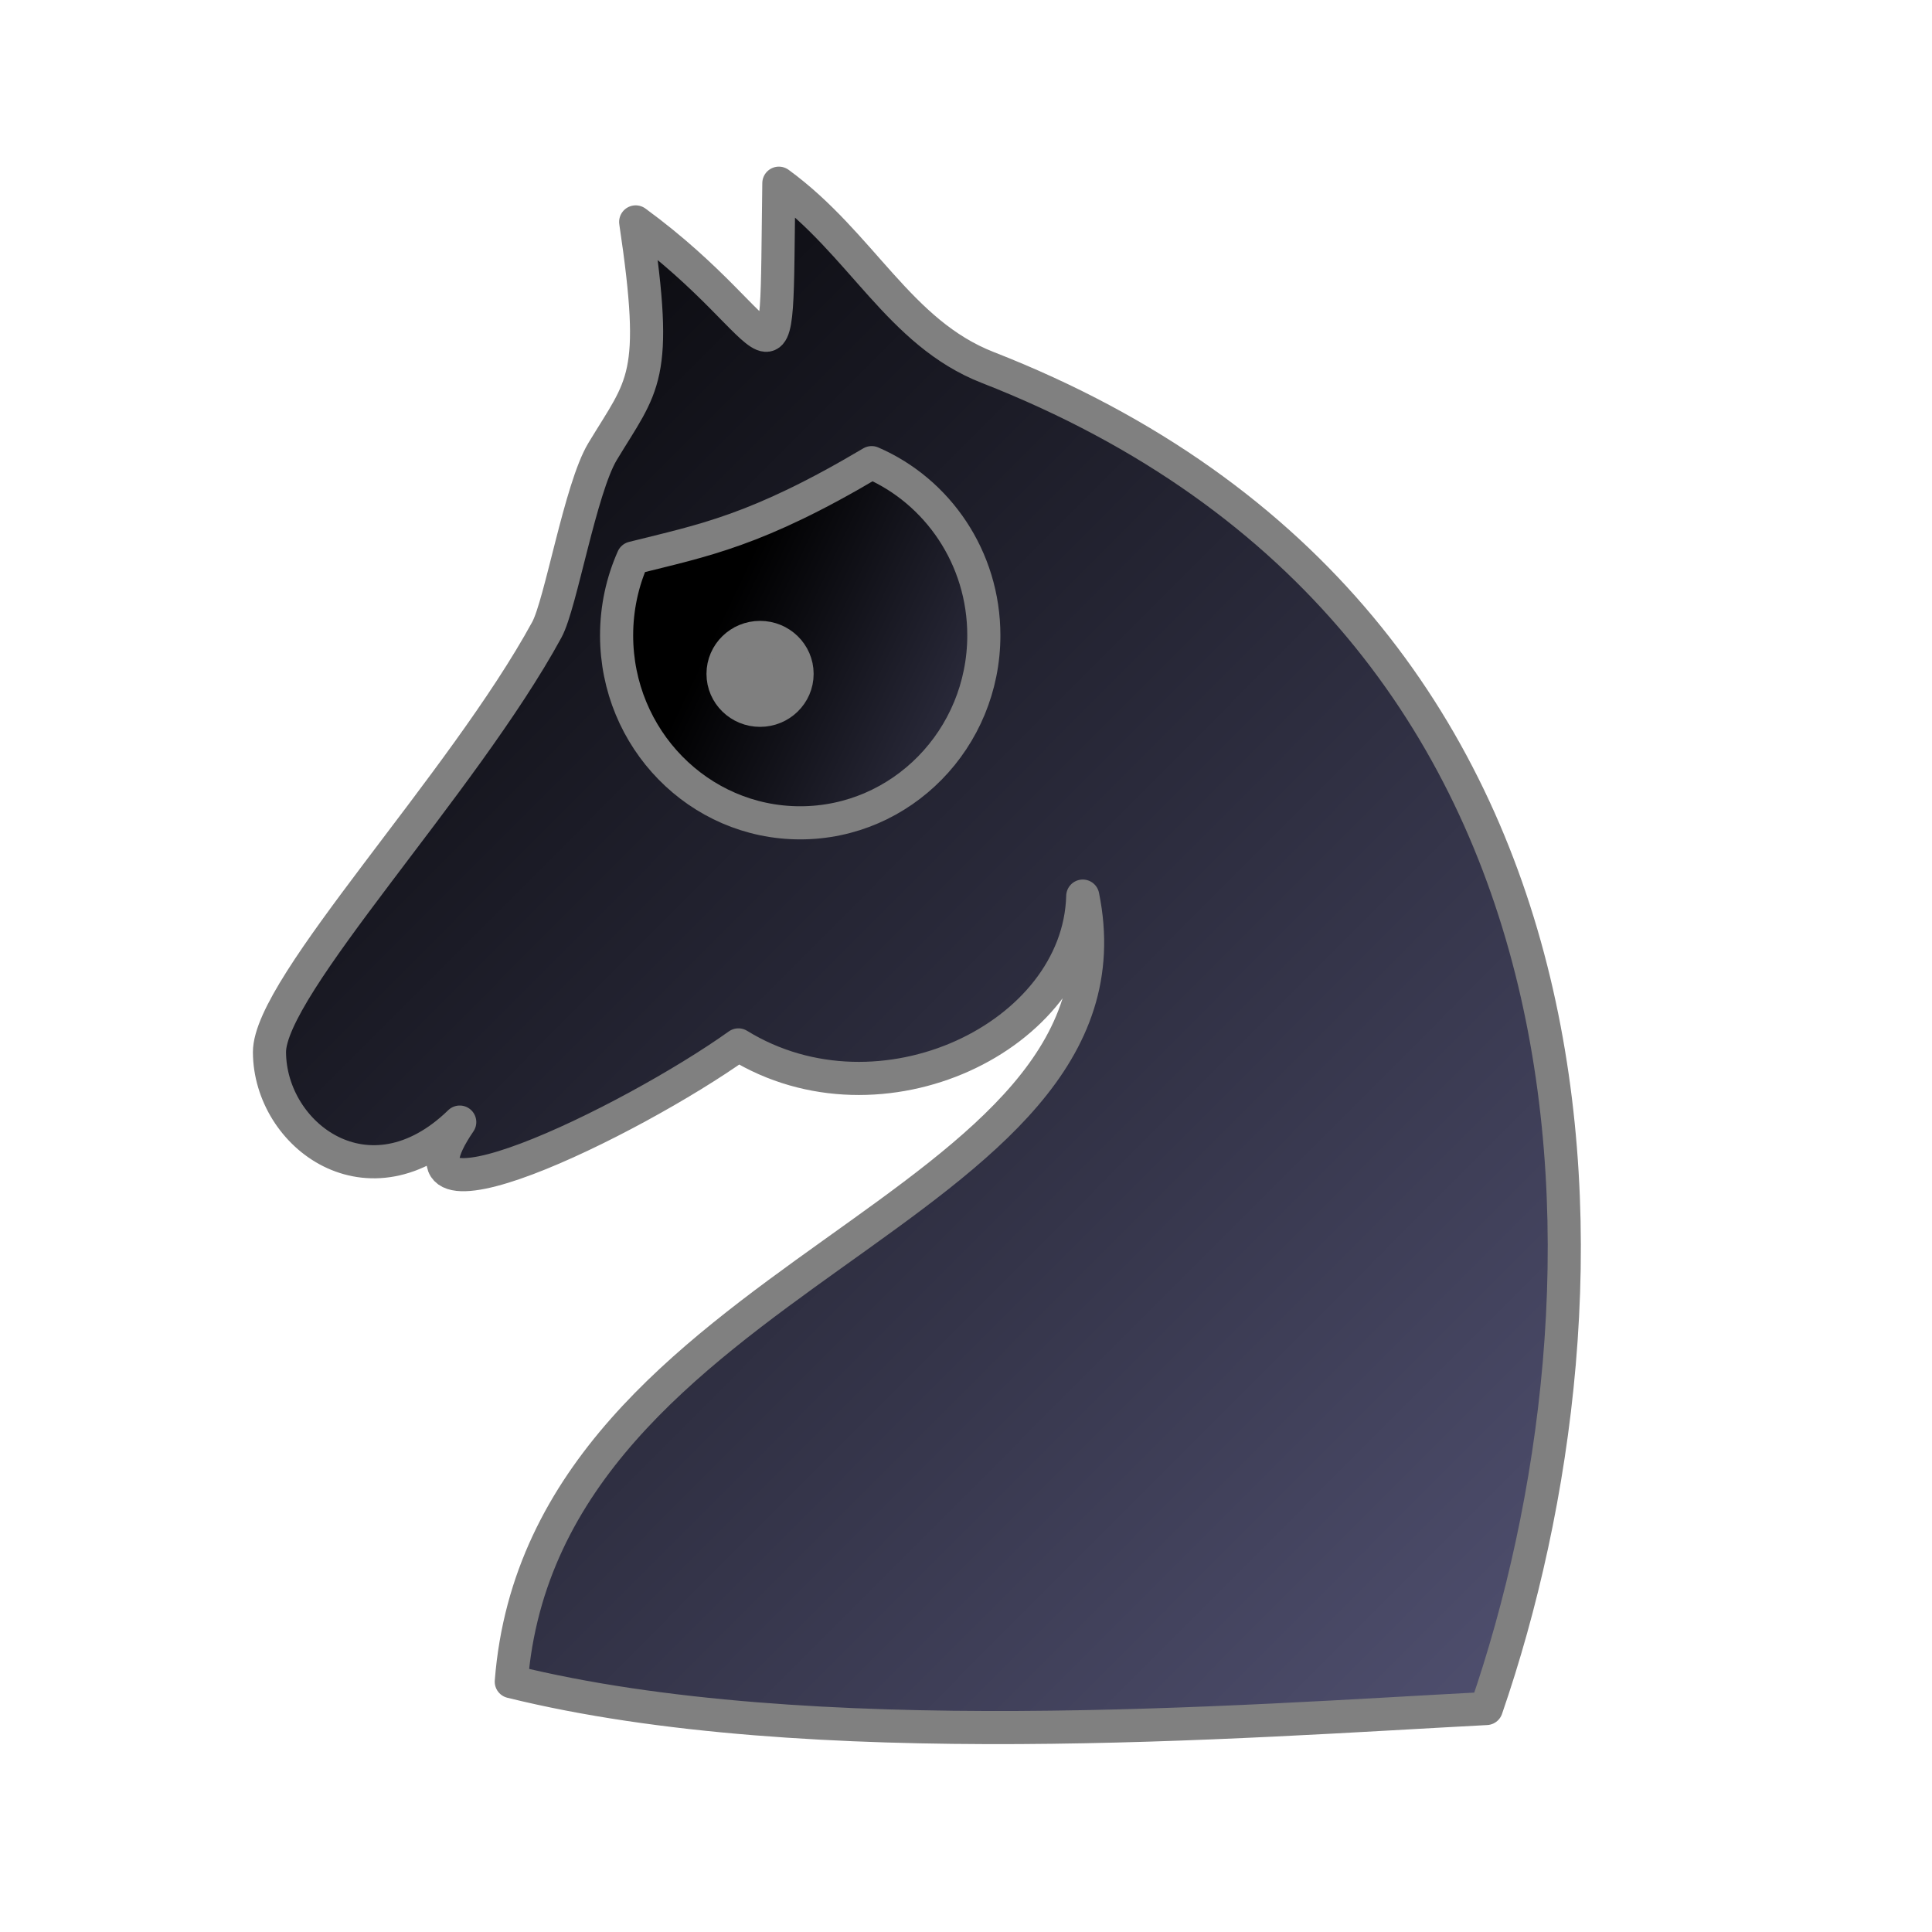
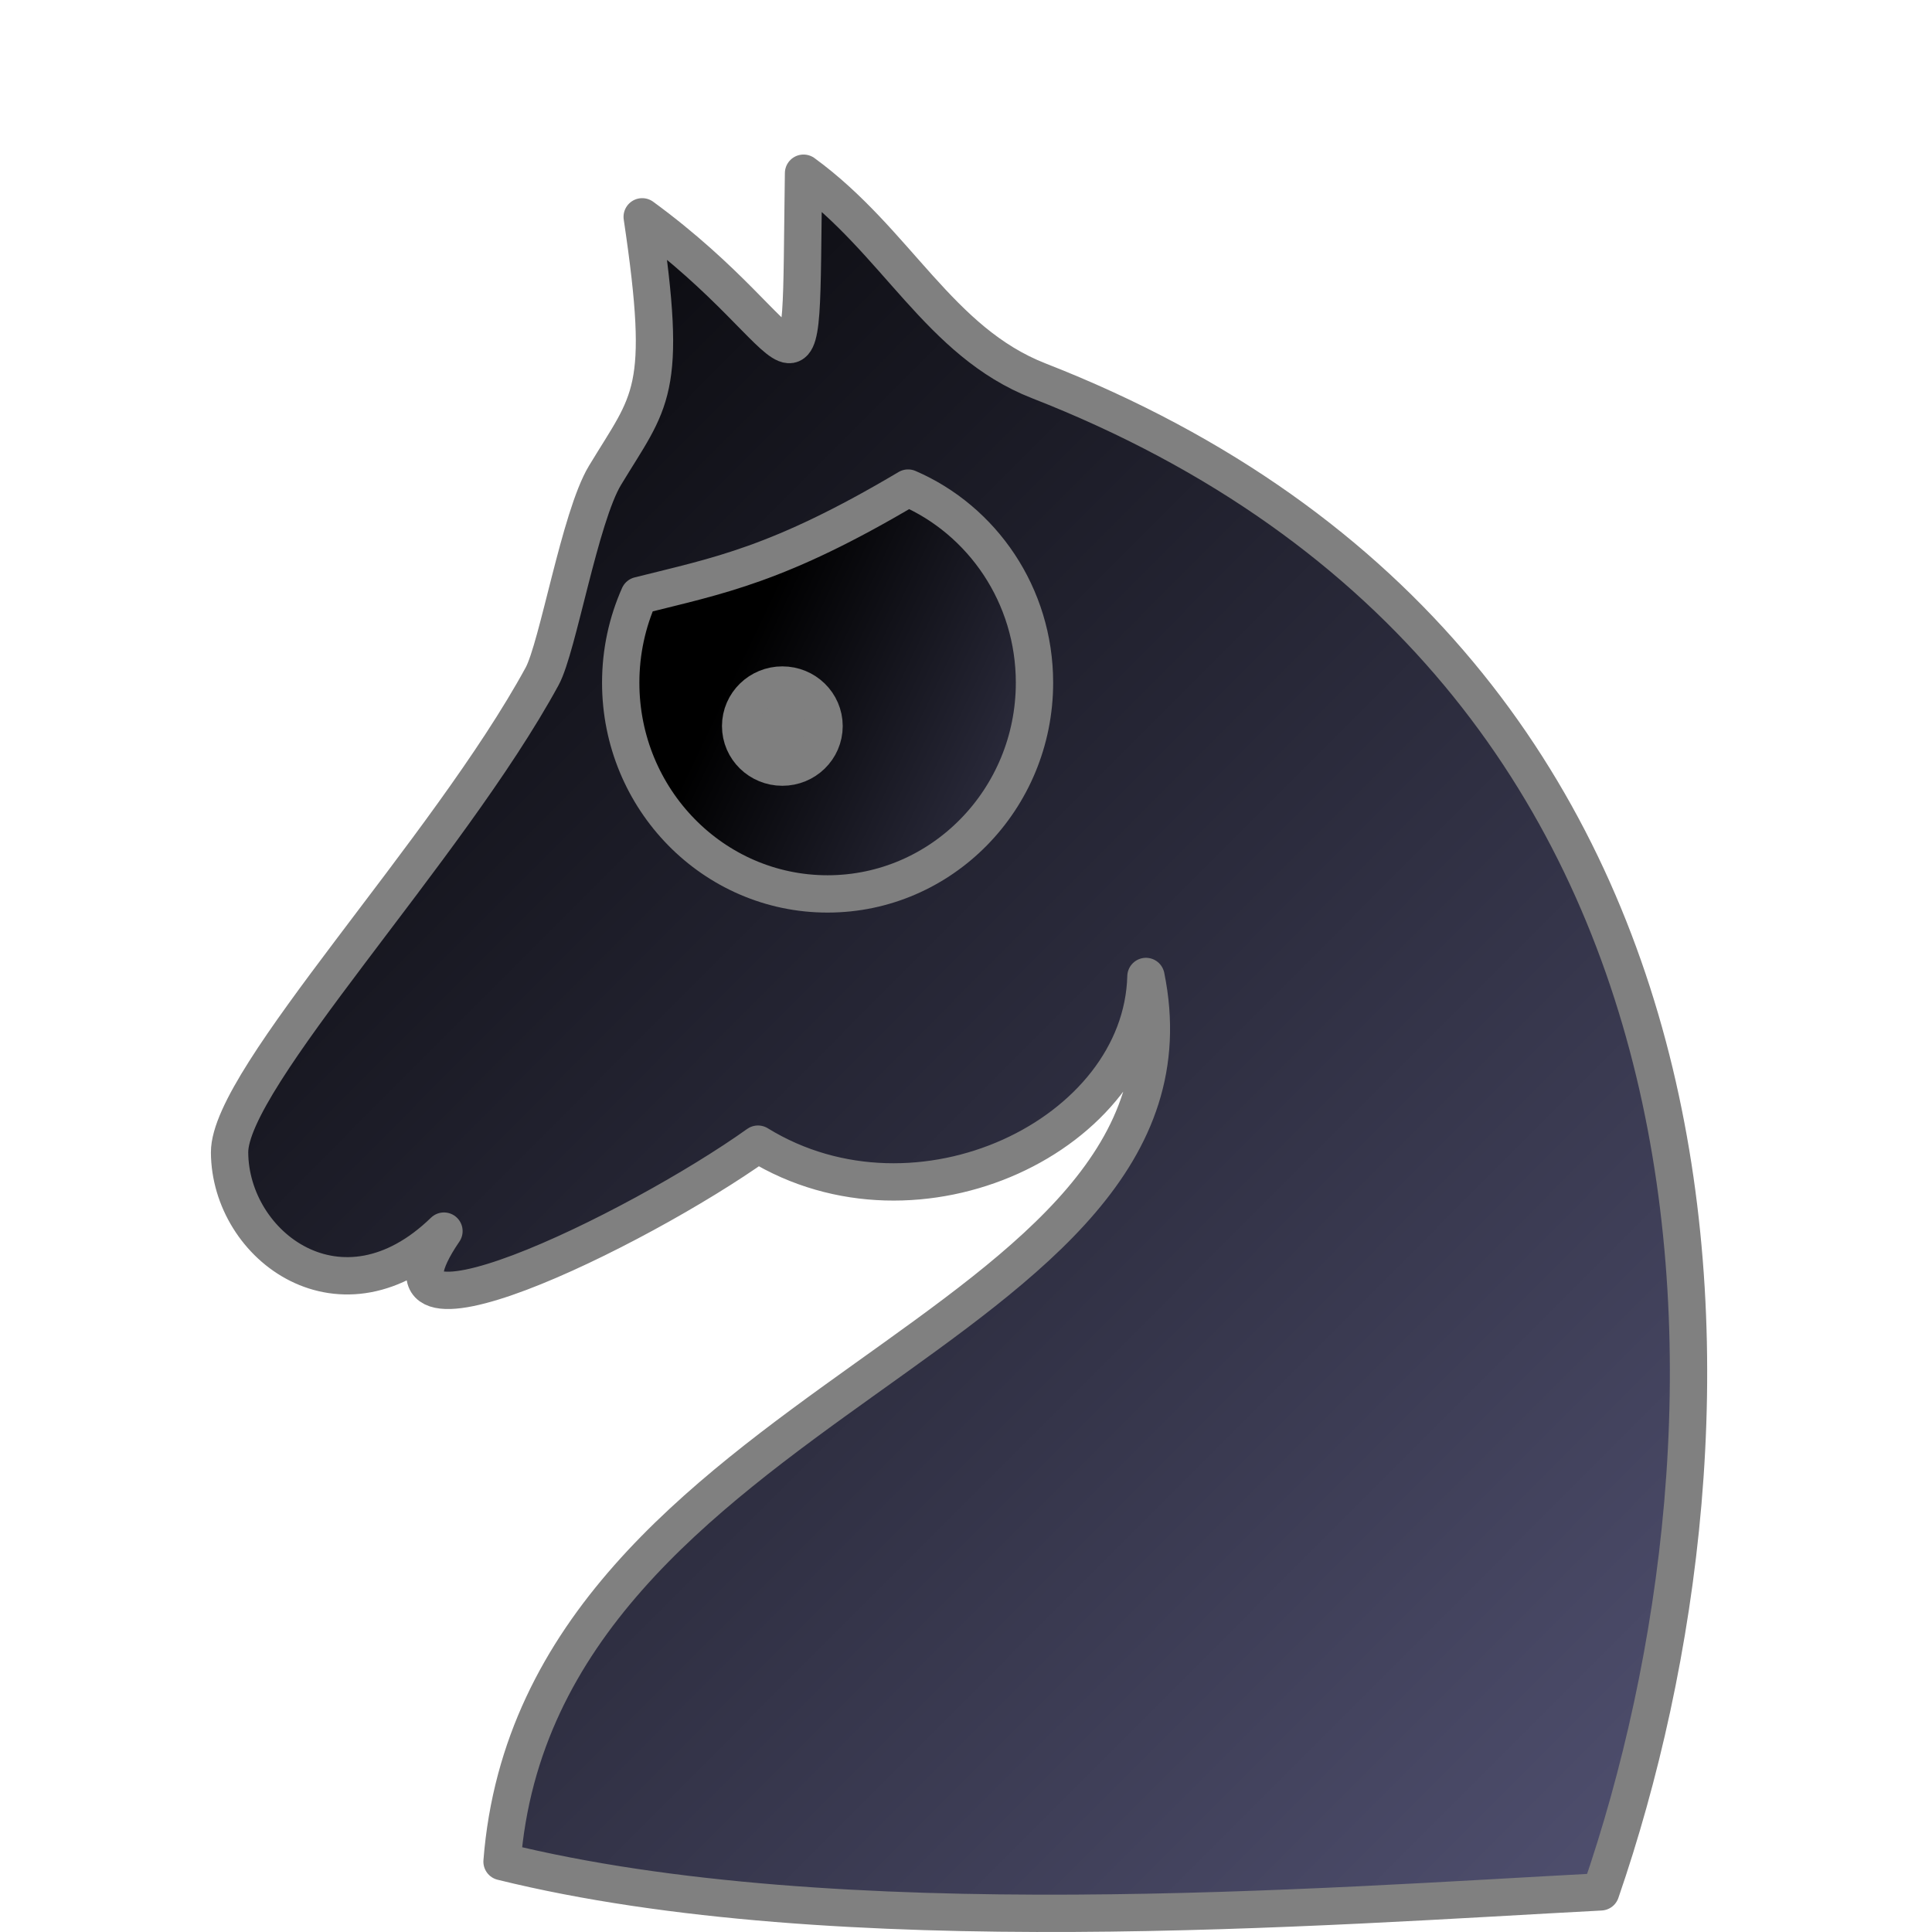
- <svg xmlns="http://www.w3.org/2000/svg" xmlns:xlink="http://www.w3.org/1999/xlink" width="700pt" height="700pt" id="svg36220" version="1.0">
+ <svg xmlns="http://www.w3.org/2000/svg" xmlns:xlink="http://www.w3.org/1999/xlink" width="100" height="100" id="svg36220" version="1.0">
  <defs id="defs36222">
    <linearGradient id="linearGradient2507">
      <stop style="stop-color:#000000;stop-opacity:1" offset="0" id="stop2509" />
      <stop style="stop-color:#505070;stop-opacity:1" offset="1" id="stop2511" />
    </linearGradient>
-     <linearGradient xlink:href="#linearGradient2507" id="linearGradient2513" x1="63.677" y1="137.906" x2="741.164" y2="814.156" gradientUnits="userSpaceOnUse" gradientTransform="translate(2,12)" />
-     <linearGradient xlink:href="#linearGradient2507" id="linearGradient2229" x1="340.957" y1="313.549" x2="553.437" y2="414.998" gradientUnits="userSpaceOnUse" />
+     <linearGradient xlink:href="#linearGradient2507" id="linearGradient2513" x1="63.677" y1="137.906" x2="741.164" y2="814.156" gradientUnits="userSpaceOnUse" gradientTransform="matrix(0.1207239,0,0,0.1207239,-3.591421,-0.270249)" />
+     <linearGradient xlink:href="#linearGradient2507" id="linearGradient2229" x1="340.957" y1="313.549" x2="553.437" y2="414.998" gradientUnits="userSpaceOnUse" gradientTransform="matrix(0.1207239,0,0,0.1207239,-3.832867,-1.718936)" />
  </defs>
  <g id="layer1">
-     <path style="fill:url(#linearGradient2513);fill-opacity:1;fill-rule:evenodd;stroke:#808080;stroke-width:16;stroke-linecap:round;stroke-linejoin:round;stroke-miterlimit:4;stroke-dasharray:none;stroke-opacity:1" d="M 376.261,88.503 C 374.574,204.861 380.518,160.919 307.091,107.204 C 318.423,183.107 310.731,185.608 291.115,218.088 C 280.38,235.863 270.919,291.833 264.202,304.17 C 223.498,378.926 130.018,476.519 130.179,508.335 C 130.383,548.609 178.281,584.659 222.096,542.071 C 181.105,602.077 304.863,541.799 356.727,504.787 C 425.378,547.049 521.29,500.802 523.073,432.898 C 554.313,586.494 262.583,613.171 247,812.398 C 390.986,847.968 599.587,831.574 718.049,825.371 C 785.794,628.944 792.046,300.606 477.105,177.503 C 434.3,160.771 416.318,117.733 376.261,88.503 z " id="path4618" />
-     <path style="opacity:0.99;fill:url(#linearGradient2229);fill-opacity:1;fill-rule:evenodd;stroke:#808080;stroke-width:16;stroke-linecap:round;stroke-linejoin:round;stroke-miterlimit:4;stroke-dasharray:none;stroke-dashoffset:0;stroke-opacity:1" d="M 421.094,223.5 C 365.392,256.569 339.82,261.019 305.781,269.562 C 300.709,280.961 297.875,293.609 297.875,306.938 C 297.875,356.927 337.594,397.5 386.562,397.5 C 435.531,397.5 475.281,356.927 475.281,306.938 C 475.281,269.446 452.93,237.254 421.094,223.5 z " id="path1345" />
-     <path style="opacity:0.99;fill:#808080;fill-opacity:1;fill-rule:evenodd;stroke:#808080;stroke-width:20.423;stroke-linecap:round;stroke-linejoin:round;stroke-miterlimit:4;stroke-dasharray:none;stroke-dashoffset:0;stroke-opacity:1" id="path2231" d="M 422.054 340.25 A 23.202 22.097 0 1 1  375.65,340.25 A 23.202 22.097 0 1 1  422.054 340.25 z" transform="matrix(0.774653,0,0,0.792339,58.20569,55.94714)" />
+     <path style="fill:url(#linearGradient2513);fill-opacity:1;fill-rule:evenodd;stroke:#808080;stroke-width:1.932;stroke-linecap:round;stroke-linejoin:round;stroke-miterlimit:4;stroke-dasharray:none;stroke-opacity:1" d="M 41.591,8.965 C 41.387,23.013 42.105,17.708 33.24,11.223 C 34.608,20.386 33.68,20.688 31.312,24.609 C 30.016,26.755 28.874,33.512 28.063,35.002 C 23.149,44.026 11.863,55.808 11.883,59.649 C 11.907,64.511 17.69,68.863 22.979,63.722 C 18.031,70.966 32.971,63.689 39.233,59.221 C 47.52,64.323 59.099,58.74 59.314,50.542 C 63.086,69.085 27.867,72.305 25.986,96.357 C 43.368,100.651 68.552,98.672 82.853,97.923 C 91.031,74.21 91.786,34.571 53.765,19.71 C 48.598,17.69 46.427,12.494 41.591,8.965 z" id="path4618" />
+     <path style="opacity:0.99;fill:url(#linearGradient2229);fill-opacity:1;fill-rule:evenodd;stroke:#808080;stroke-width:1.932;stroke-linecap:round;stroke-linejoin:round;stroke-miterlimit:4;stroke-dasharray:none;stroke-dashoffset:0;stroke-opacity:1" d="M 47.003,25.263 C 40.279,29.255 37.192,29.792 33.082,30.824 C 32.47,32.2 32.128,33.727 32.128,35.336 C 32.128,41.371 36.923,46.269 42.834,46.269 C 48.746,46.269 53.545,41.371 53.545,35.336 C 53.545,30.81 50.847,26.923 47.003,25.263 z" id="path1345" />
+     <path style="opacity:0.99;fill:#808080;fill-opacity:1;fill-rule:evenodd;stroke:#808080;stroke-width:20.423;stroke-linecap:round;stroke-linejoin:round;stroke-miterlimit:4;stroke-dasharray:none;stroke-dashoffset:0;stroke-opacity:1" id="path2231" d="M 422.054,340.25 A 23.202,22.097 0 1 1 375.65,340.25 A 23.202,22.097 0 1 1 422.054,340.25 z" transform="matrix(9.3519129e-2,0,0,9.5654278e-2,3.193952,5.035212)" />
  </g>
</svg>
